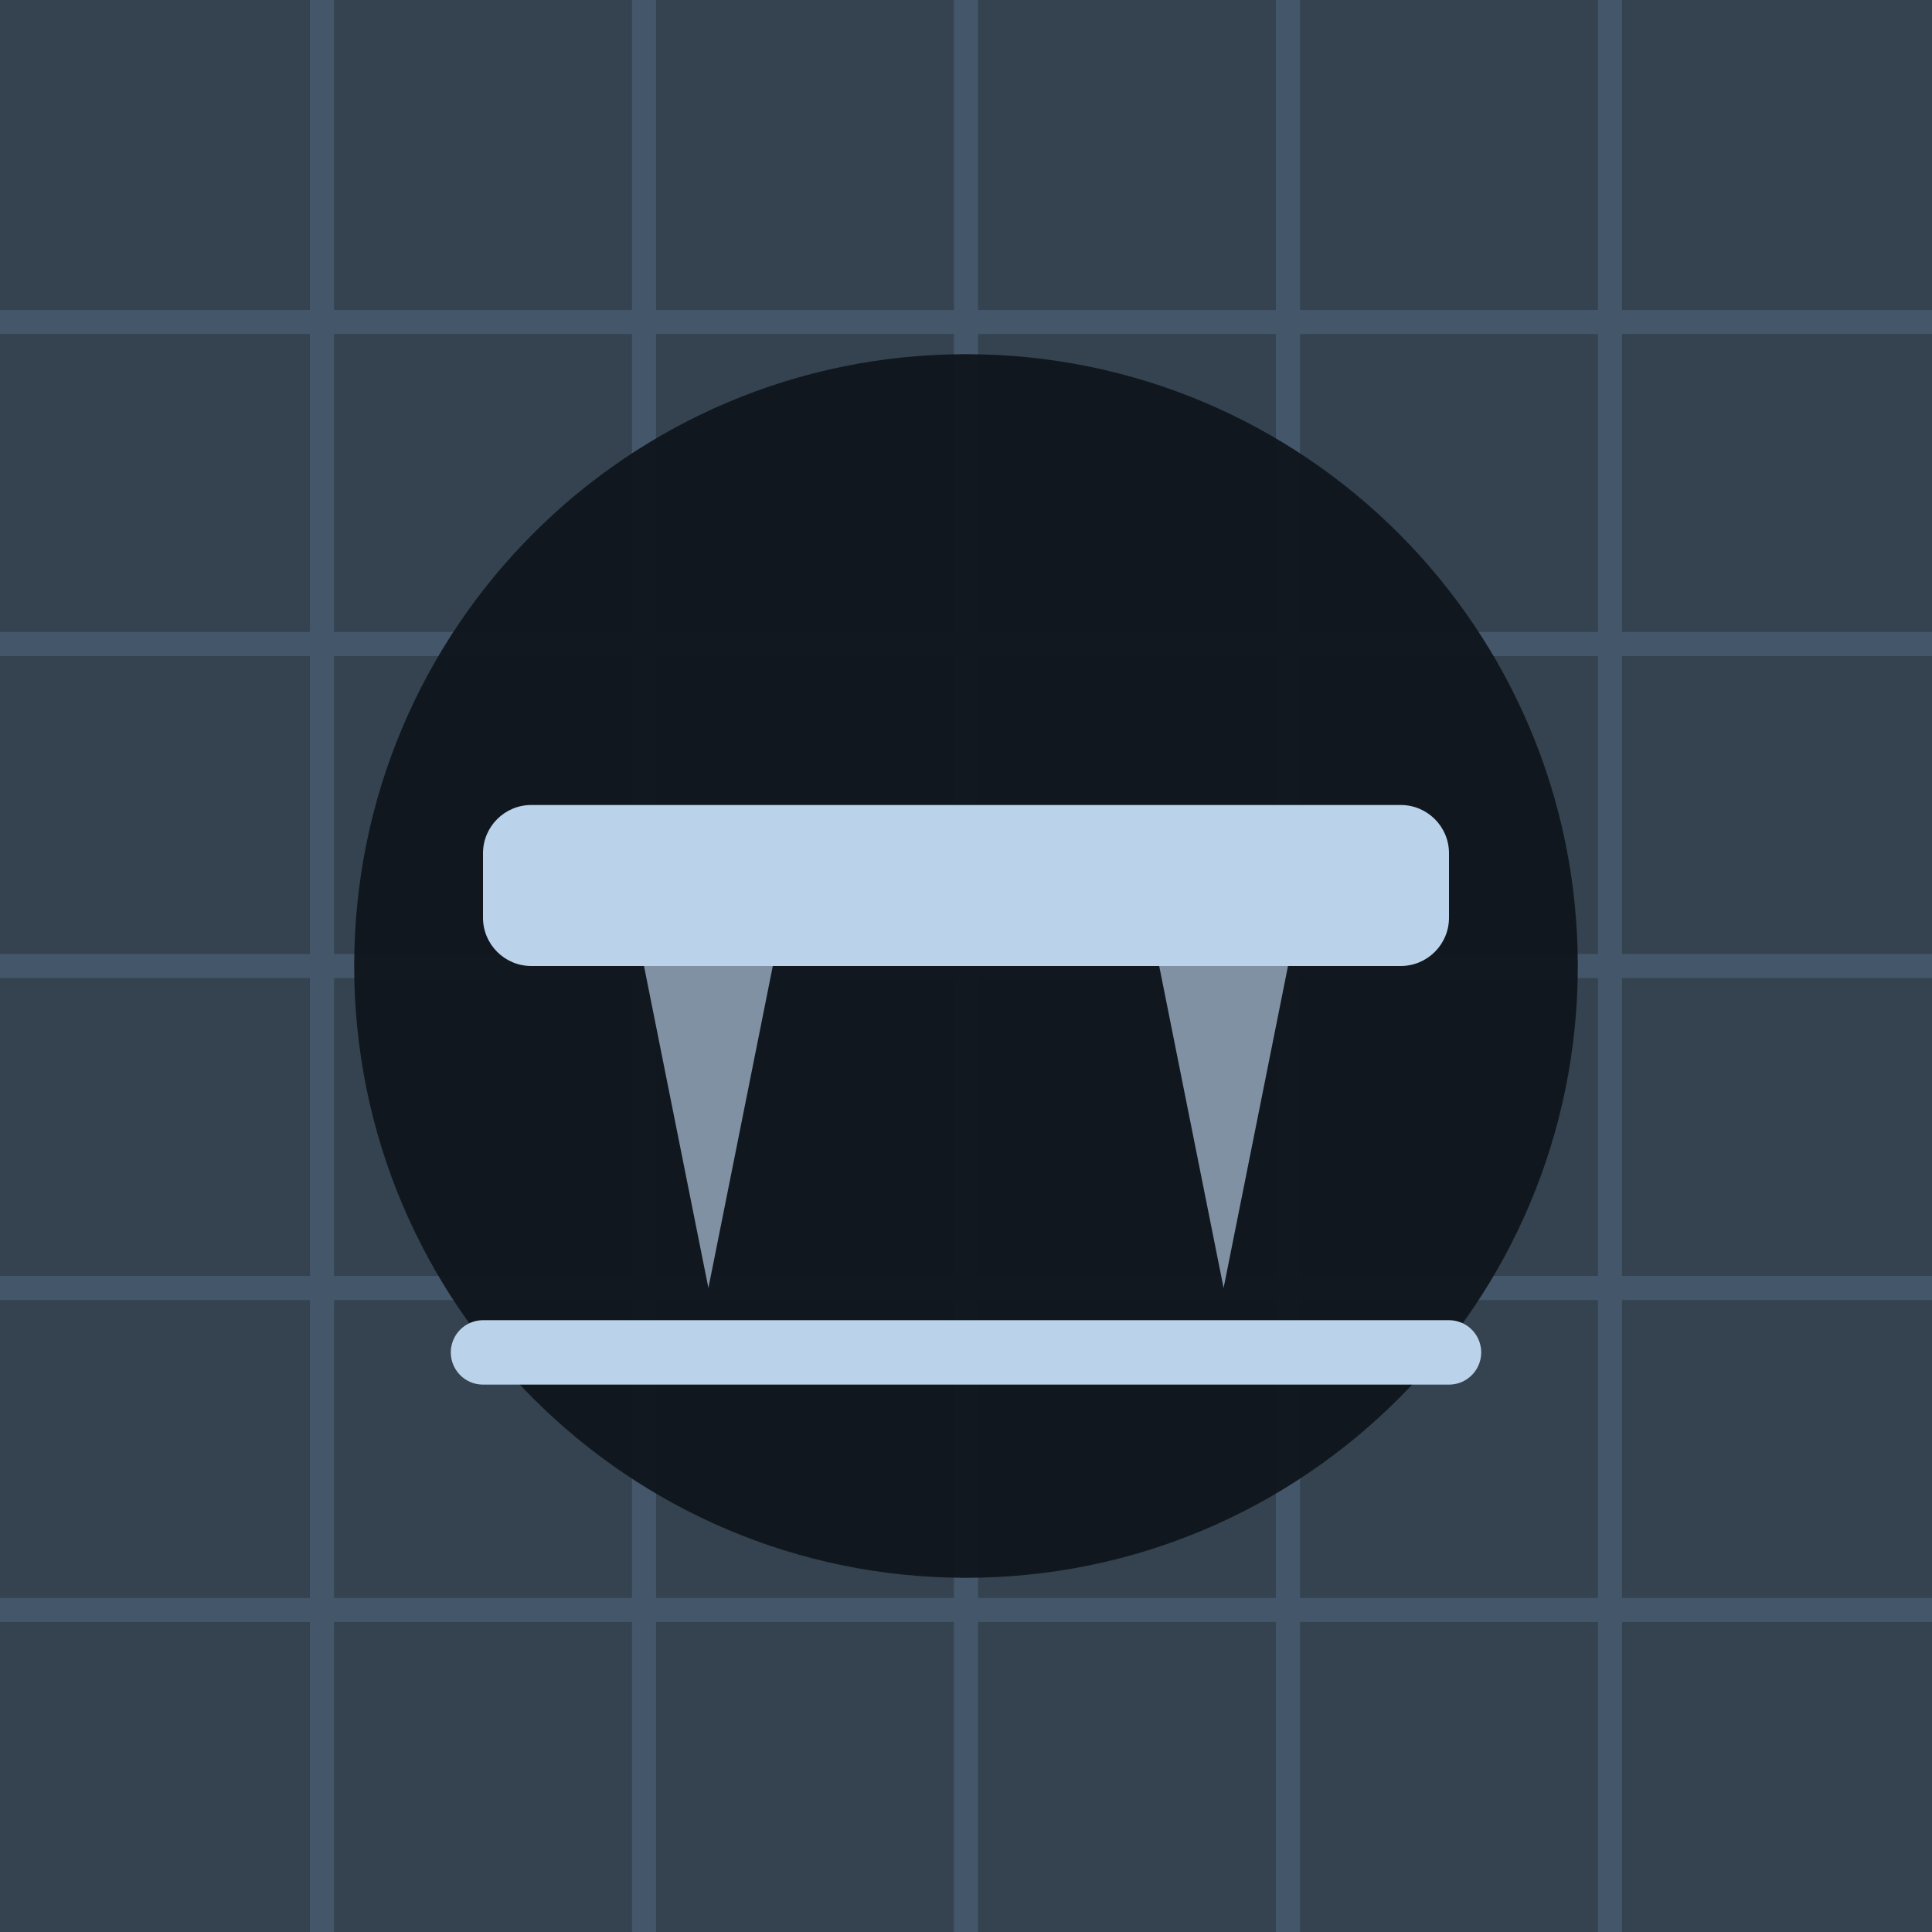
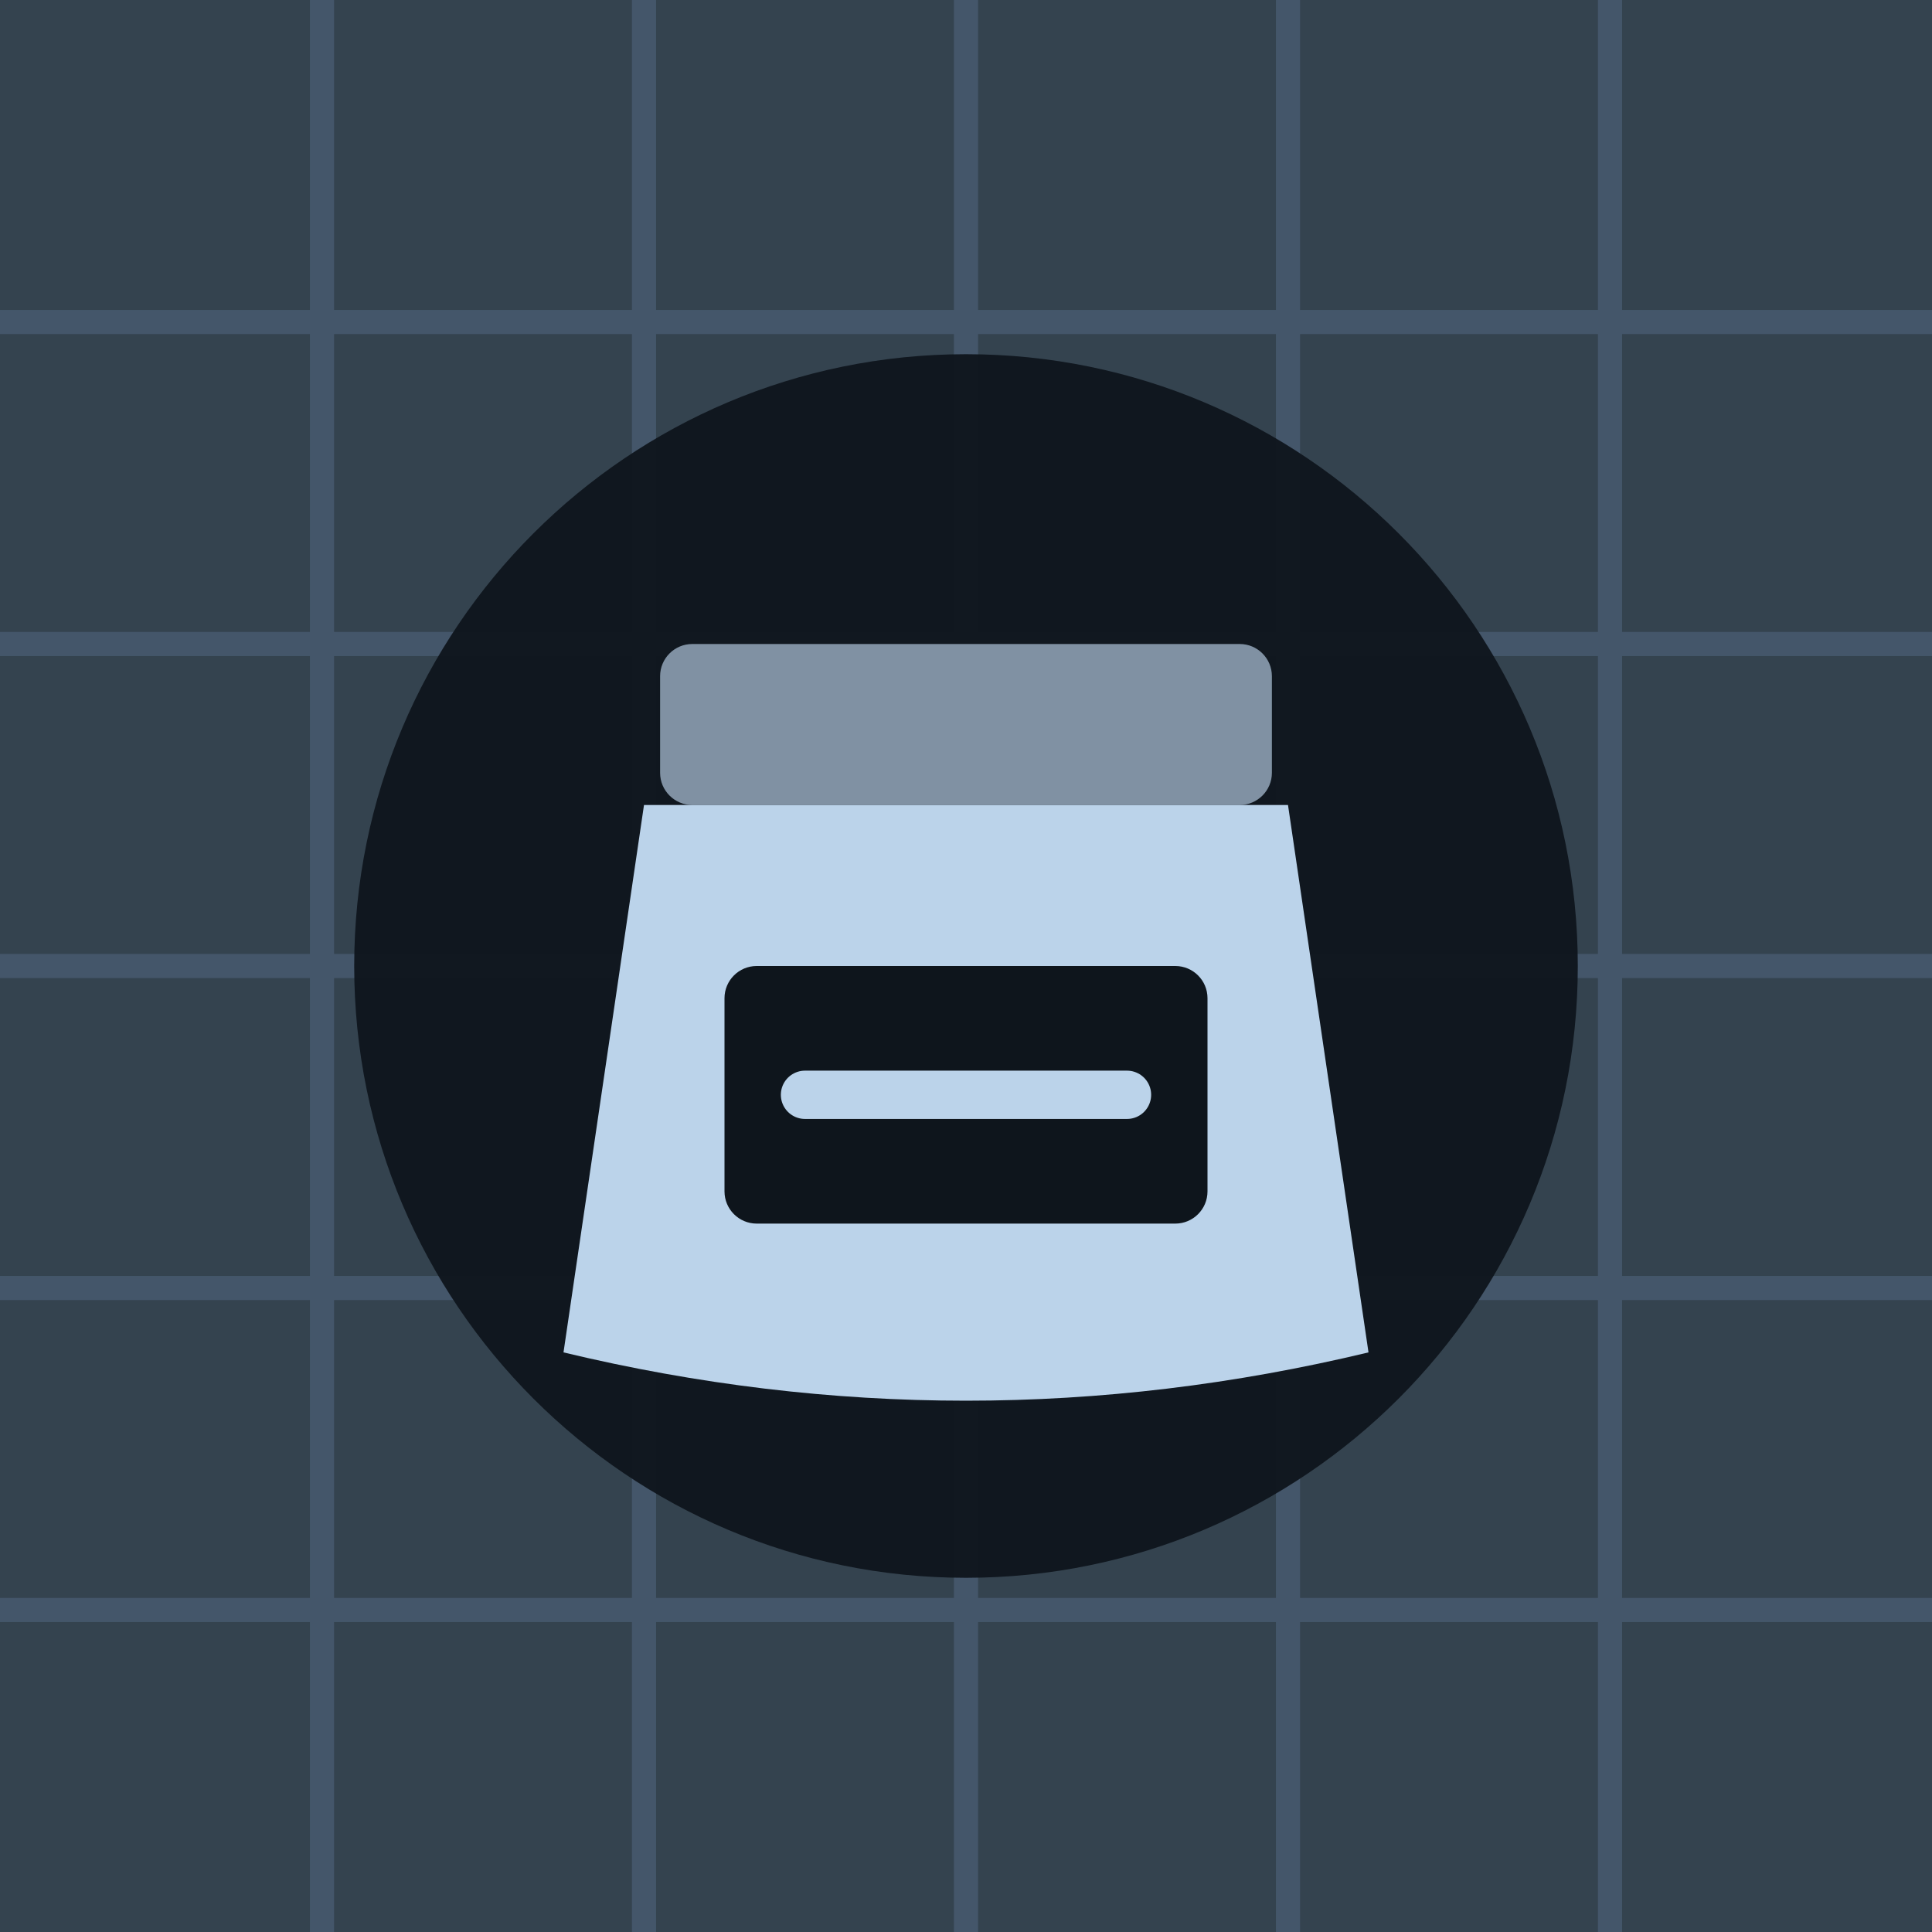
<svg xmlns="http://www.w3.org/2000/svg" viewBox="0 0 120 120" width="120" height="120" role="img" aria-label="accessories">
  <rect width="120" height="120" fill="#34434F" />
  <path d="M0 20H120M0 40H120M0 60H120M0 80H120M0 100H120M20 0V120M40 0V120M60 0V120M80 0V120M100 0V120" fill="none" stroke="#44566A" stroke-width="1.5" />
  <circle cx="60" cy="60" r="38" fill="#0E151C" fill-opacity="0.94" />
-   <rect x="30" y="50" width="60" height="10" rx="3" fill="#BBD3EA" />
-   <polygon points="40,60 48,60 44,80" fill="#BBD3EA" fill-opacity="0.65" />
-   <polygon points="72,60 80,60 76,80" fill="#BBD3EA" fill-opacity="0.65" />
-   <path d="M30 84H90" fill="none" stroke="#BBD3EA" stroke-width="4" stroke-linecap="round" />
+   <path d="M40 50H80L85 84Q60 90 35 84Z" fill="#BBD3EA" />
+   <rect x="41" y="40" width="38" height="10" rx="2" fill="#BBD3EA" fill-opacity="0.65" />
+   <rect x="45" y="60" width="30" height="16" rx="2" fill="#0E151C" />
+   <path d="M50 68H70" fill="none" stroke="#BBD3EA" stroke-width="3" stroke-linecap="round" />
</svg>
